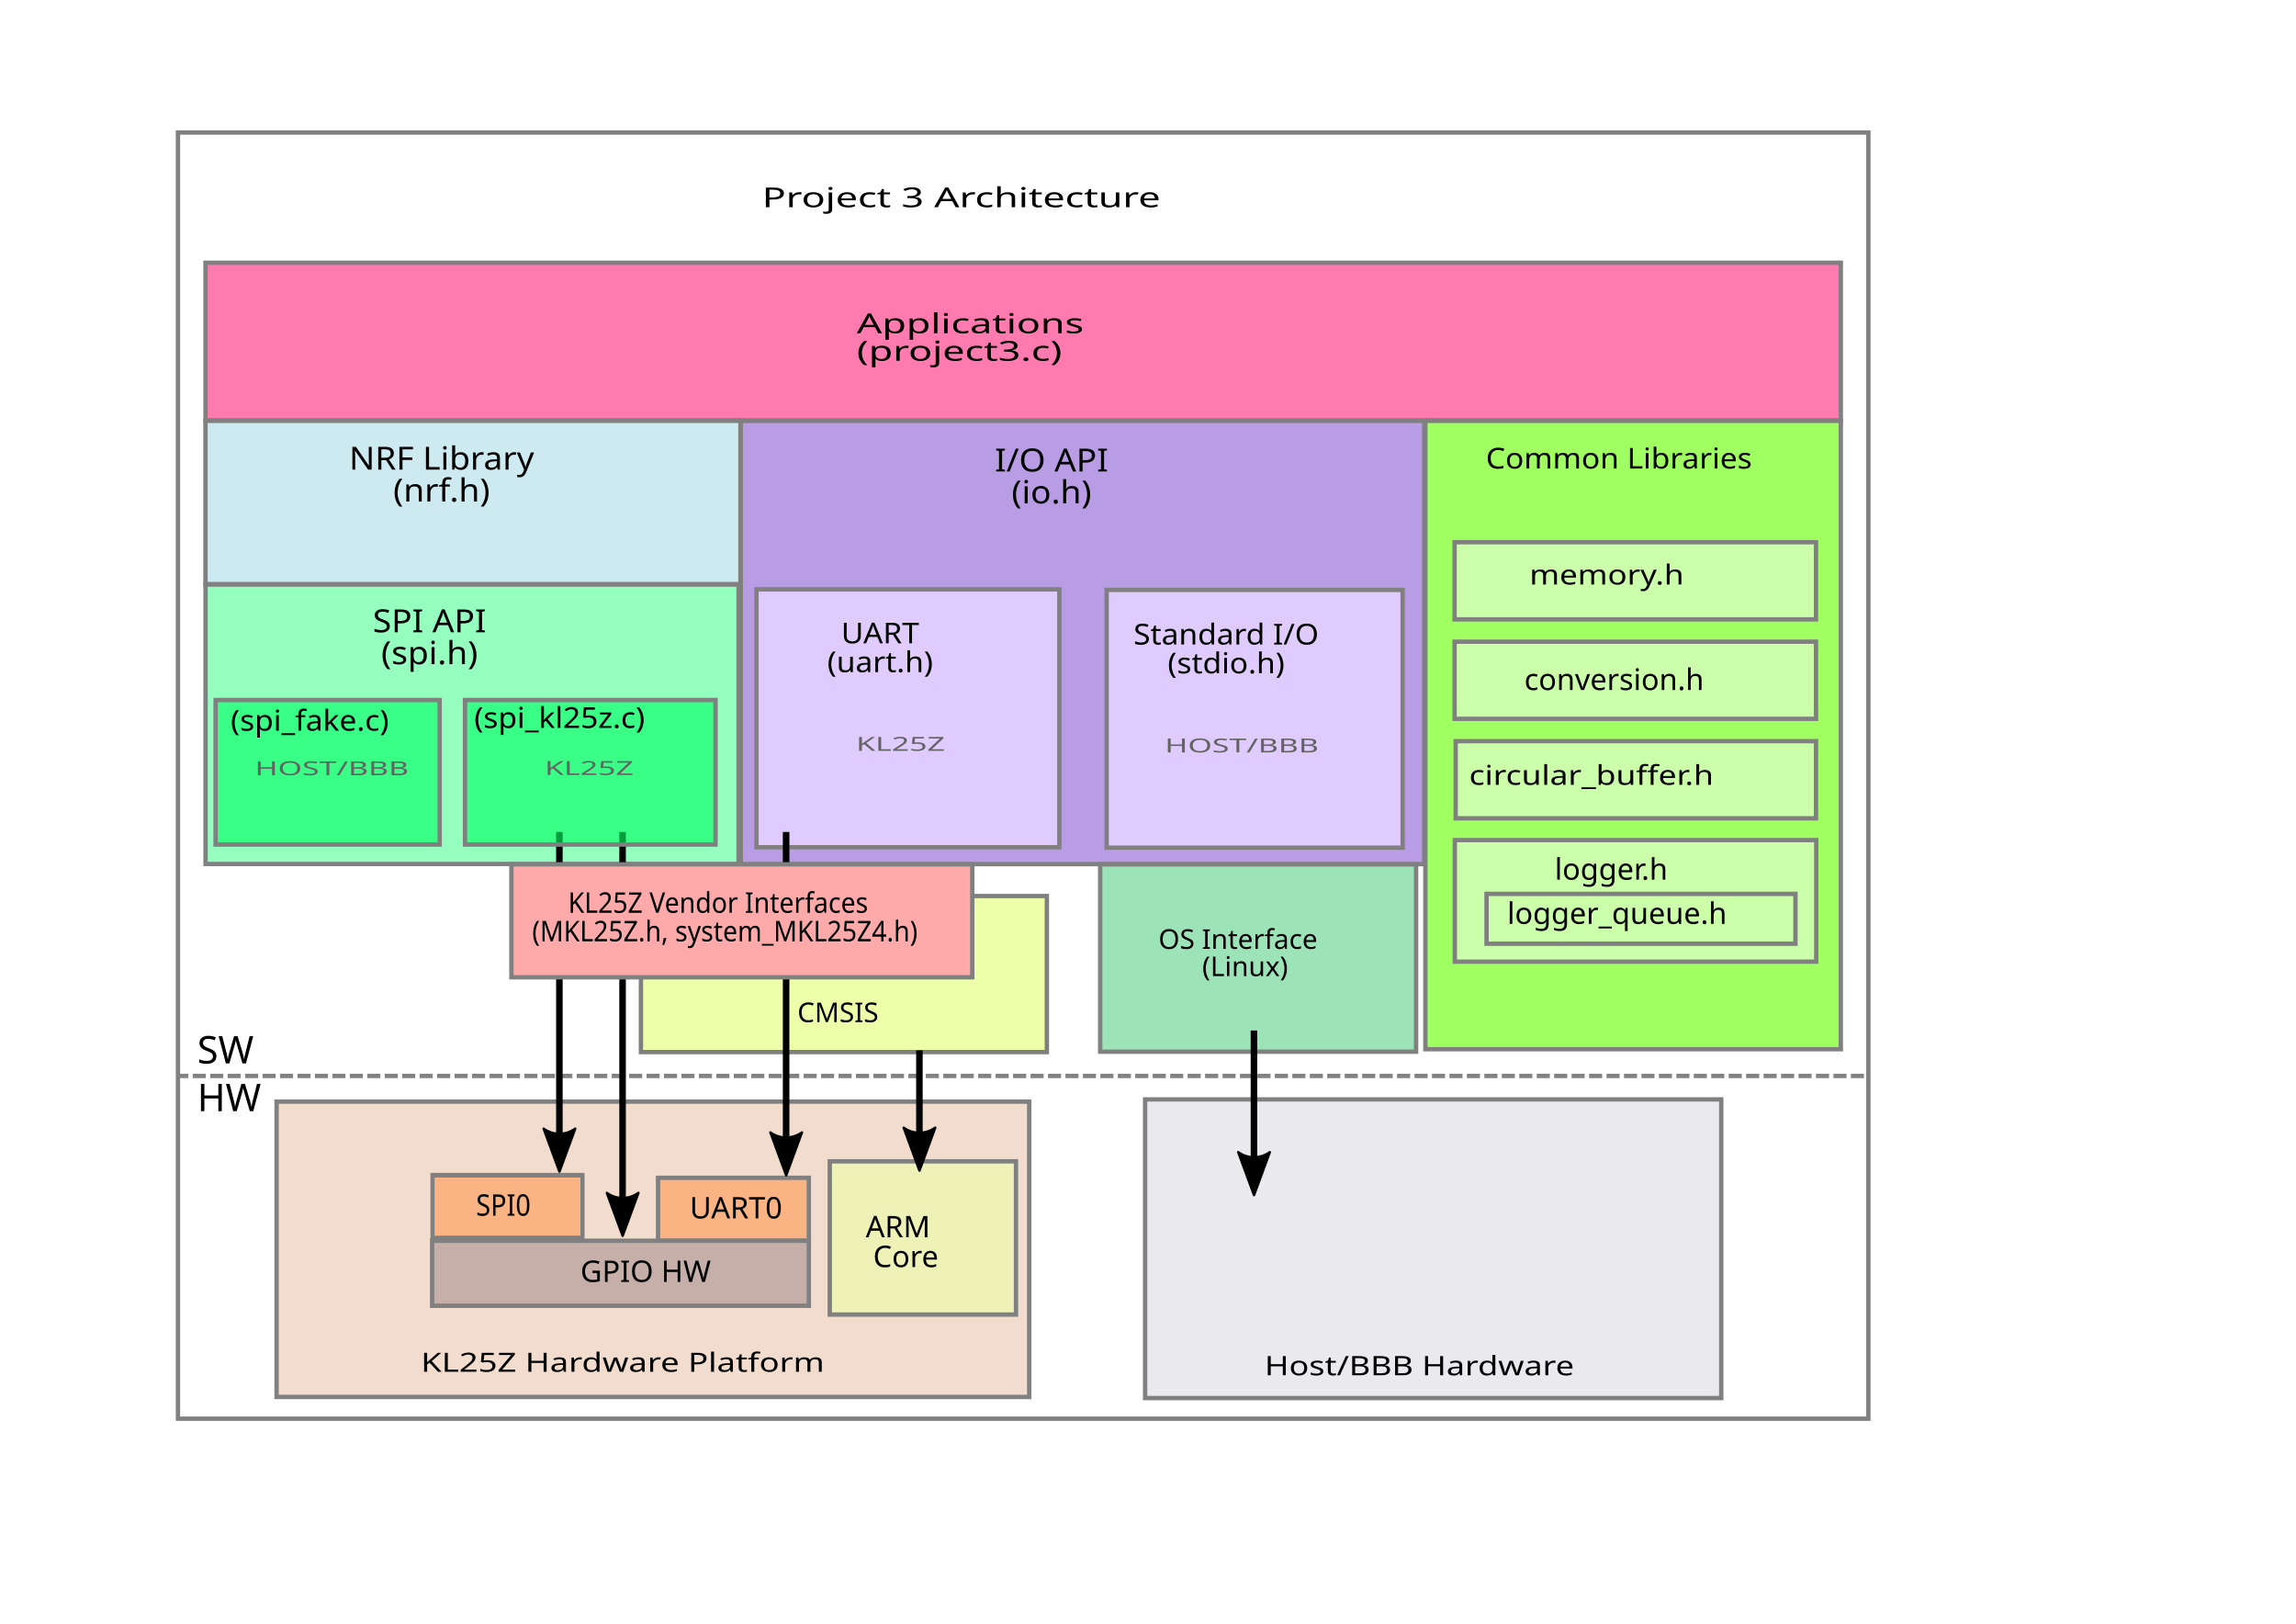
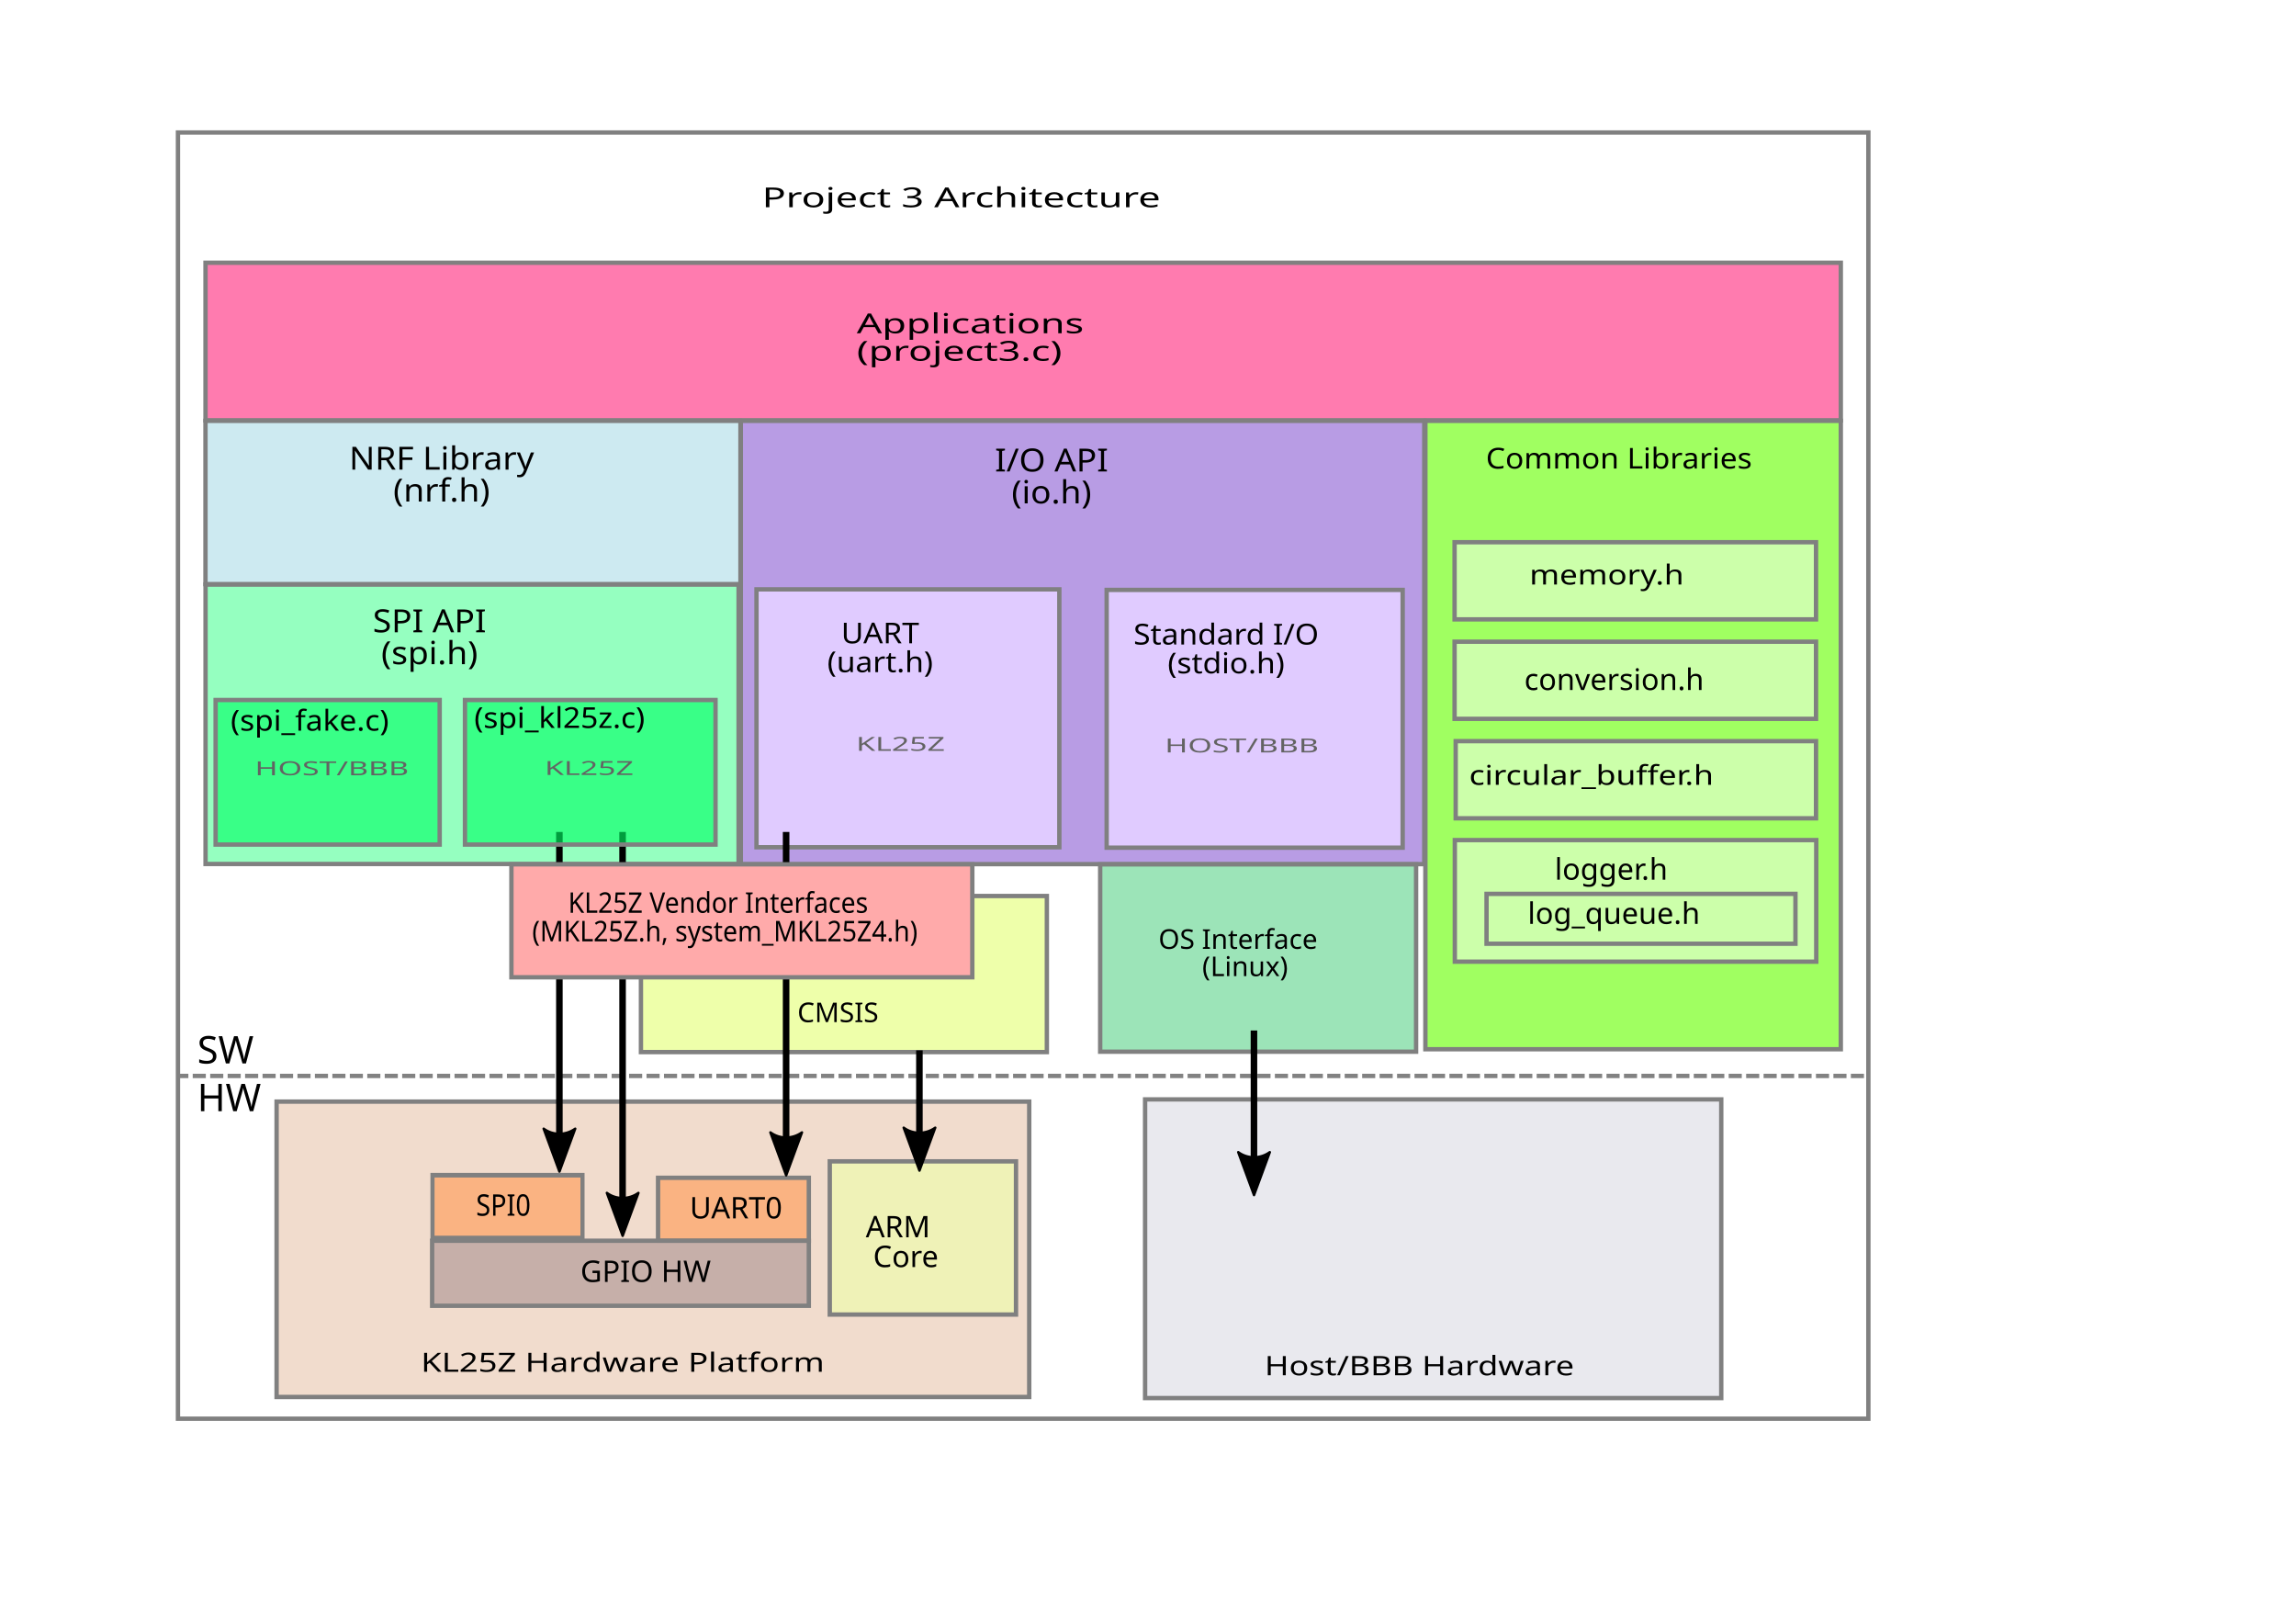
<svg xmlns="http://www.w3.org/2000/svg" width="297mm" height="210mm" viewBox="0 0 1052.362 744.094" id="svg2" version="1.1">
  <defs id="defs4">
    <marker orient="auto" refY="0.0" refX="0.0" id="Arrow2Mend" style="overflow:visible;">
      <path id="path4709" style="fill-rule:evenodd;stroke-width:0.625;stroke-linejoin:round;stroke:#000000;stroke-opacity:1;fill:#000000;fill-opacity:1" d="M 8.719,4.034 L -2.207,0.016 L 8.719,-4.002 C 6.973,-1.63 6.983,1.616 8.719,4.034 z " transform="scale(0.6) rotate(180) translate(0,0)" />
    </marker>
    <marker orient="auto" refY="0.0" refX="0.0" id="Arrow2Lend" style="overflow:visible;">
      <path id="path4703" style="fill-rule:evenodd;stroke-width:0.625;stroke-linejoin:round;stroke:#000000;stroke-opacity:1;fill:#000000;fill-opacity:1" d="M 8.719,4.034 L -2.207,0.016 L 8.719,-4.002 C 6.973,-1.63 6.983,1.616 8.719,4.034 z " transform="scale(1.1) rotate(180) translate(1,0)" />
    </marker>
    <marker orient="auto" refY="0.0" refX="0.0" id="Arrow1Lend" style="overflow:visible;">
      <path id="path4685" d="M 0.0,0.0 L 5.0,-5.0 L -12.5,0.0 L 5.0,5.0 L 0.0,0.0 z " style="fill-rule:evenodd;stroke:#000000;stroke-width:1pt;stroke-opacity:1;fill:#000000;fill-opacity:1" transform="scale(0.8) rotate(180) translate(12.5,0)" />
    </marker>
    <marker orient="auto" refY="0" refX="0" id="Arrow2Mend-4" style="overflow:visible">
      <path id="path4709-8" style="fill:#000000;fill-opacity:1;fill-rule:evenodd;stroke:#000000;stroke-width:0.625;stroke-linejoin:round;stroke-opacity:1" d="M 8.719,4.034 -2.207,0.016 8.719,-4.002 c -1.745,2.372 -1.735,5.617 -6e-7,8.035 z" transform="scale(-0.6,-0.6)" />
    </marker>
    <marker orient="auto" refY="0" refX="0" id="Arrow2Mend-4-8" style="overflow:visible">
      <path id="path4709-8-9" style="fill:#000000;fill-opacity:1;fill-rule:evenodd;stroke:#000000;stroke-width:0.625;stroke-linejoin:round;stroke-opacity:1" d="M 8.719,4.034 -2.207,0.016 8.719,-4.002 c -1.745,2.372 -1.735,5.617 -6e-7,8.035 z" transform="scale(-0.6,-0.6)" />
    </marker>
    <marker orient="auto" refY="0" refX="0" id="Arrow2Mend-4-8-7" style="overflow:visible">
      <path id="path4709-8-9-6" style="fill:#000000;fill-opacity:1;fill-rule:evenodd;stroke:#000000;stroke-width:0.625;stroke-linejoin:round;stroke-opacity:1" d="M 8.719,4.034 -2.207,0.016 8.719,-4.002 c -1.745,2.372 -1.735,5.617 -6e-7,8.035 z" transform="scale(-0.6,-0.6)" />
    </marker>
    <marker orient="auto" refY="0" refX="0" id="Arrow2Mend-4-8-7-3" style="overflow:visible">
      <path id="path4709-8-9-6-0" style="fill:#000000;fill-opacity:1;fill-rule:evenodd;stroke:#000000;stroke-width:0.625;stroke-linejoin:round;stroke-opacity:1" d="M 8.719,4.034 -2.207,0.016 8.719,-4.002 c -1.745,2.372 -1.735,5.617 -6e-7,8.035 z" transform="scale(-0.6,-0.6)" />
    </marker>
    <marker orient="auto" refY="0" refX="0" id="Arrow2Mend-4-8-7-0" style="overflow:visible">
      <path id="path4709-8-9-6-9" style="fill:#000000;fill-opacity:1;fill-rule:evenodd;stroke:#000000;stroke-width:0.625;stroke-linejoin:round;stroke-opacity:1" d="M 8.719,4.034 -2.207,0.016 8.719,-4.002 c -1.745,2.372 -1.735,5.617 -6e-7,8.035 z" transform="scale(-0.6,-0.6)" />
    </marker>
    <marker orient="auto" refY="0" refX="0" id="Arrow2Mend-4-8-7-3-6" style="overflow:visible">
      <path id="path4709-8-9-6-0-9" style="fill:#000000;fill-opacity:1;fill-rule:evenodd;stroke:#000000;stroke-width:0.625;stroke-linejoin:round;stroke-opacity:1" d="M 8.719,4.034 -2.207,0.016 8.719,-4.002 c -1.745,2.372 -1.735,5.617 -6e-7,8.035 z" transform="scale(-0.6,-0.6)" />
    </marker>
    <marker orient="auto" refY="0" refX="0" id="Arrow2Mend-4-8-7-0-5" style="overflow:visible">
      <path id="path4709-8-9-6-9-1" style="fill:#000000;fill-opacity:1;fill-rule:evenodd;stroke:#000000;stroke-width:0.625;stroke-linejoin:round;stroke-opacity:1" d="M 8.719,4.034 -2.207,0.016 8.719,-4.002 c -1.745,2.372 -1.735,5.617 -6e-7,8.035 z" transform="scale(-0.6,-0.6)" />
    </marker>
    <marker orient="auto" refY="0" refX="0" id="Arrow2Mend-4-8-7-0-0" style="overflow:visible">
      <path id="path4709-8-9-6-9-0" style="fill:#000000;fill-opacity:1;fill-rule:evenodd;stroke:#000000;stroke-width:0.625;stroke-linejoin:round;stroke-opacity:1" d="M 8.719,4.034 -2.207,0.016 8.719,-4.002 c -1.745,2.372 -1.735,5.617 -6e-7,8.035 z" transform="scale(-0.6,-0.6)" />
    </marker>
    <marker orient="auto" refY="0" refX="0" id="Arrow2Mend-4-8-7-0-0-1" style="overflow:visible">
      <path id="path4709-8-9-6-9-0-2" style="fill:#000000;fill-opacity:1;fill-rule:evenodd;stroke:#000000;stroke-width:0.625;stroke-linejoin:round;stroke-opacity:1" d="M 8.719,4.034 -2.207,0.016 8.719,-4.002 c -1.745,2.372 -1.735,5.617 -6e-7,8.035 z" transform="scale(-0.6,-0.6)" />
    </marker>
  </defs>
  <g id="layer1" transform="translate(0,-308.2677)">
    <rect style="color:#000000;clip-rule:nonzero;display:inline;overflow:visible;visibility:visible;opacity:1;isolation:auto;mix-blend-mode:normal;color-interpolation:sRGB;color-interpolation-filters:linearRGB;solid-color:#000000;solid-opacity:1;fill:#55ff99;fill-opacity:0.619;fill-rule:evenodd;stroke:#808080;stroke-width:2;stroke-linecap:butt;stroke-linejoin:miter;stroke-miterlimit:4;stroke-dasharray:none;stroke-dashoffset:0;stroke-opacity:1;color-rendering:auto;image-rendering:auto;shape-rendering:auto;text-rendering:auto;enable-background:accumulate" id="rect4136-1-2" width="244.315" height="128.071" x="94.213" y="576.132" />
    <rect style="color:#000000;clip-rule:nonzero;display:inline;overflow:visible;visibility:visible;opacity:1;isolation:auto;mix-blend-mode:normal;color-interpolation:sRGB;color-interpolation-filters:linearRGB;solid-color:#000000;solid-opacity:1;fill:#eeffaa;fill-opacity:1;fill-rule:evenodd;stroke:#808080;stroke-width:2;stroke-linecap:butt;stroke-linejoin:miter;stroke-miterlimit:4;stroke-dasharray:none;stroke-dashoffset:0;stroke-opacity:1;color-rendering:auto;image-rendering:auto;shape-rendering:auto;text-rendering:auto;enable-background:accumulate" id="rect4136-1-9-4-8-8-8-9-8" width="186.047" height="71.528" x="293.772" y="718.88" />
    <rect style="color:#000000;clip-rule:nonzero;display:inline;overflow:visible;visibility:visible;opacity:1;isolation:auto;mix-blend-mode:normal;color-interpolation:sRGB;color-interpolation-filters:linearRGB;solid-color:#000000;solid-opacity:1;fill:none;fill-opacity:0.619;fill-rule:evenodd;stroke:#808080;stroke-width:2;stroke-linecap:butt;stroke-linejoin:miter;stroke-miterlimit:4;stroke-dasharray:none;stroke-dashoffset:0;stroke-opacity:1;color-rendering:auto;image-rendering:auto;shape-rendering:auto;text-rendering:auto;enable-background:accumulate" id="rect4136" width="774.787" height="589.424" x="81.57" y="368.994" />
    <g id="g14758" transform="translate(5.303352,-8)">
      <rect y="436.674" x="88.893" height="72.226" width="749.533" id="rect4136-1-8" style="color:#000000;clip-rule:nonzero;display:inline;overflow:visible;visibility:visible;opacity:1;isolation:auto;mix-blend-mode:normal;color-interpolation:sRGB;color-interpolation-filters:linearRGB;solid-color:#000000;solid-opacity:1;fill:#ff2a7f;fill-opacity:0.619;fill-rule:evenodd;stroke:#808080;stroke-width:2;stroke-linecap:butt;stroke-linejoin:miter;stroke-miterlimit:4;stroke-dasharray:none;stroke-dashoffset:0;stroke-opacity:1;color-rendering:auto;image-rendering:auto;shape-rendering:auto;text-rendering:auto;enable-background:accumulate" />
      <text transform="scale(1.198618,0.8342944)" id="text4138" y="562.122" x="323.204" style="font-style:normal;font-variant:normal;font-weight:normal;font-stretch:normal;font-size:15.105px;line-height:100%;font-family:'Courier 10 Pitch';-inkscape-font-specification:'Courier 10 Pitch, Normal';text-align:start;letter-spacing:0px;word-spacing:0px;writing-mode:lr-tb;text-anchor:start;fill:#000000;fill-opacity:1;stroke:none;stroke-width:1px;stroke-linecap:butt;stroke-linejoin:miter;stroke-opacity:1" xml:space="preserve">
        <tspan id="tspan21177" x="323.204" y="562.122">Applications</tspan>
        <tspan id="tspan21179" x="323.204" y="577.227">(project3.c)</tspan>
      </text>
    </g>
    <rect style="color:#000000;clip-rule:nonzero;display:inline;overflow:visible;visibility:visible;opacity:1;isolation:auto;mix-blend-mode:normal;color-interpolation:sRGB;color-interpolation-filters:linearRGB;solid-color:#000000;solid-opacity:1;fill:#afdde9;fill-opacity:0.619;fill-rule:evenodd;stroke:#808080;stroke-width:2;stroke-linecap:butt;stroke-linejoin:miter;stroke-miterlimit:4;stroke-dasharray:none;stroke-dashoffset:0;stroke-opacity:1;color-rendering:auto;image-rendering:auto;shape-rendering:auto;text-rendering:auto;enable-background:accumulate" id="rect4136-1" width="245.199" height="74.817" x="94.183" y="501.132" />
    <text xml:space="preserve" style="font-style:normal;font-variant:normal;font-weight:normal;font-stretch:normal;font-size:15.105px;line-height:100%;font-family:'Courier 10 Pitch';-inkscape-font-specification:'Courier 10 Pitch, Normal';text-align:center;letter-spacing:0px;word-spacing:0px;writing-mode:lr-tb;text-anchor:middle;fill:#000000;fill-opacity:1;stroke:none;stroke-width:1px;stroke-linecap:butt;stroke-linejoin:miter;stroke-opacity:1" x="209.707" y="540.678" id="text4138-1" transform="scale(1.032873,0.968173)">
      <tspan x="209.707" y="540.678" id="tspan4163">NRF Library</tspan>
      <tspan x="209.707" y="555.783" id="tspan4666">(nrf.h)</tspan>
      <tspan x="209.707" y="570.888" id="tspan4167" />
    </text>
    <rect style="color:#000000;clip-rule:nonzero;display:inline;overflow:visible;visibility:visible;opacity:1;isolation:auto;mix-blend-mode:normal;color-interpolation:sRGB;color-interpolation-filters:linearRGB;solid-color:#000000;solid-opacity:1;fill:#8d5fd3;fill-opacity:0.619;fill-rule:evenodd;stroke:#808080;stroke-width:2;stroke-linecap:butt;stroke-linejoin:miter;stroke-miterlimit:4;stroke-dasharray:none;stroke-dashoffset:0;stroke-opacity:1;color-rendering:auto;image-rendering:auto;shape-rendering:auto;text-rendering:auto;enable-background:accumulate" id="rect4136-1-9" width="313.259" height="203.148" x="339.552" y="501.132" />
    <text xml:space="preserve" style="font-style:normal;font-variant:normal;font-weight:normal;font-stretch:normal;font-size:15.105px;line-height:100%;font-family:'Courier 10 Pitch';-inkscape-font-specification:'Courier 10 Pitch, Normal';text-align:center;letter-spacing:0px;word-spacing:0px;writing-mode:lr-tb;text-anchor:middle;fill:#000000;fill-opacity:1;stroke:none;stroke-width:1px;stroke-linecap:butt;stroke-linejoin:miter;stroke-opacity:1" x="480.386" y="541.569" id="text4138-1-8" transform="scale(1.032873,0.968173)">
      <tspan x="480.386" y="541.569" id="tspan4163-4">I/O API</tspan>
      <tspan x="480.386" y="556.674" id="tspan4668">(io.h)</tspan>
      <tspan x="480.386" y="571.779" id="tspan4167-8" />
    </text>
    <rect style="color:#000000;clip-rule:nonzero;display:inline;overflow:visible;visibility:visible;opacity:1;isolation:auto;mix-blend-mode:normal;color-interpolation:sRGB;color-interpolation-filters:linearRGB;solid-color:#000000;solid-opacity:1;fill:#66ff00;fill-opacity:0.619;fill-rule:evenodd;stroke:#808080;stroke-width:2;stroke-linecap:butt;stroke-linejoin:miter;stroke-miterlimit:4;stroke-dasharray:none;stroke-dashoffset:0;stroke-opacity:1;color-rendering:auto;image-rendering:auto;shape-rendering:auto;text-rendering:auto;enable-background:accumulate" id="rect4136-1-0" width="190.414" height="287.964" x="653.316" y="501.132" />
    <text xml:space="preserve" style="font-style:normal;font-variant:normal;font-weight:normal;font-stretch:normal;font-size:13.646px;line-height:100%;font-family:'Courier 10 Pitch';-inkscape-font-specification:'Courier 10 Pitch, Normal';text-align:start;letter-spacing:0px;word-spacing:0px;writing-mode:lr-tb;text-anchor:start;fill:#000000;fill-opacity:1;stroke:none;stroke-width:1px;stroke-linecap:butt;stroke-linejoin:miter;stroke-opacity:1" x="659.372" y="540.181" id="text4138-1-3" transform="scale(1.032873,0.968173)">
      <tspan x="659.372" y="540.181" id="tspan4167-4">Common Libraries</tspan>
      <tspan x="659.372" y="553.827" id="tspan4251" />
      <tspan x="659.372" y="567.474" id="tspan4253" />
    </text>
    <rect style="color:#000000;clip-rule:nonzero;display:inline;overflow:visible;visibility:visible;opacity:1;isolation:auto;mix-blend-mode:normal;color-interpolation:sRGB;color-interpolation-filters:linearRGB;solid-color:#000000;solid-opacity:1;fill:#e0cbff;fill-opacity:1;fill-rule:evenodd;stroke:#808080;stroke-width:2;stroke-linecap:butt;stroke-linejoin:miter;stroke-miterlimit:4;stroke-dasharray:none;stroke-dashoffset:0;stroke-opacity:1;color-rendering:auto;image-rendering:auto;shape-rendering:auto;text-rendering:auto;enable-background:accumulate" id="rect4136-1-9-4" width="138.805" height="118.188" x="346.735" y="578.348" />
    <text xml:space="preserve" style="font-style:normal;font-variant:normal;font-weight:normal;font-stretch:normal;font-size:13.646px;line-height:100%;font-family:'Courier 10 Pitch';-inkscape-font-specification:'Courier 10 Pitch, Normal';text-align:center;letter-spacing:0px;word-spacing:0px;writing-mode:lr-tb;text-anchor:middle;fill:#000000;fill-opacity:1;stroke:none;stroke-width:1px;stroke-linecap:butt;stroke-linejoin:miter;stroke-opacity:1" x="402.992" y="622.909" id="text4138-1-8-4" transform="scale(1.032873,0.968173)">
      <tspan x="402.992" y="622.909" id="tspan4594">UART</tspan>
      <tspan x="402.992" y="636.556" id="tspan21154">(uart.h)</tspan>
      <tspan x="402.992" y="650.202" id="tspan4167-8-7" />
    </text>
    <rect style="color:#000000;clip-rule:nonzero;display:inline;overflow:visible;visibility:visible;opacity:1;isolation:auto;mix-blend-mode:normal;color-interpolation:sRGB;color-interpolation-filters:linearRGB;solid-color:#000000;solid-opacity:1;fill:#e0cbff;fill-opacity:1;fill-rule:evenodd;stroke:#808080;stroke-width:2;stroke-linecap:butt;stroke-linejoin:miter;stroke-miterlimit:4;stroke-dasharray:none;stroke-dashoffset:0;stroke-opacity:1;color-rendering:auto;image-rendering:auto;shape-rendering:auto;text-rendering:auto;enable-background:accumulate" id="rect4136-1-9-4-6" width="135.676" height="118.132" x="507.228" y="578.601" />
    <text xml:space="preserve" style="font-style:normal;font-variant:normal;font-weight:normal;font-stretch:normal;font-size:13.646px;line-height:100%;font-family:'Courier 10 Pitch';-inkscape-font-specification:'Courier 10 Pitch, Normal';text-align:center;letter-spacing:0px;word-spacing:0px;writing-mode:lr-tb;text-anchor:middle;fill:#000000;fill-opacity:1;stroke:none;stroke-width:1px;stroke-linecap:butt;stroke-linejoin:miter;stroke-opacity:1" x="556.528" y="623.462" id="text4138-1-8-4-3" transform="scale(1.032873,0.968173)">
      <tspan id="tspan21169" x="556.528" y="623.462">Standard I/O</tspan>
      <tspan id="tspan21171" x="556.528" y="637.108">(stdio.h)</tspan>
      <tspan id="tspan21173" x="556.528" y="650.754" />
      <tspan id="tspan21175" x="556.528" y="664.401" />
    </text>
    <path style="fill:none;fill-rule:evenodd;stroke:#808080;stroke-width:2;stroke-linecap:butt;stroke-linejoin:miter;stroke-miterlimit:4;stroke-dasharray:6, 2;stroke-dashoffset:0;stroke-opacity:0.984" d="m 854.337,801.339 -773.272,0" id="path4442-5-8" />
    <rect style="color:#000000;clip-rule:nonzero;display:inline;overflow:visible;visibility:visible;opacity:1;isolation:auto;mix-blend-mode:normal;color-interpolation:sRGB;color-interpolation-filters:linearRGB;solid-color:#000000;solid-opacity:1;fill:#e9c6af;fill-opacity:0.619;fill-rule:evenodd;stroke:#808080;stroke-width:2;stroke-linecap:butt;stroke-linejoin:miter;stroke-miterlimit:4;stroke-dasharray:none;stroke-dashoffset:0;stroke-opacity:1;color-rendering:auto;image-rendering:auto;shape-rendering:auto;text-rendering:auto;enable-background:accumulate" id="rect4136-1-9-4-8-8" width="344.967" height="135.36" x="126.774" y="813.098" />
    <rect style="color:#000000;clip-rule:nonzero;display:inline;overflow:visible;visibility:visible;opacity:1;isolation:auto;mix-blend-mode:normal;color-interpolation:sRGB;color-interpolation-filters:linearRGB;solid-color:#000000;solid-opacity:1;fill:#ac9393;fill-opacity:0.619;fill-rule:evenodd;stroke:#808080;stroke-width:2;stroke-linecap:butt;stroke-linejoin:miter;stroke-miterlimit:4;stroke-dasharray:none;stroke-dashoffset:0;stroke-opacity:1;color-rendering:auto;image-rendering:auto;shape-rendering:auto;text-rendering:auto;enable-background:accumulate" id="rect4136-1-9-4-8-8-8" width="172.656" height="29.799" x="198.068" y="876.866" />
    <text xml:space="preserve" style="font-style:normal;font-variant:normal;font-weight:normal;font-stretch:normal;font-size:13.646px;line-height:100%;font-family:'Courier 10 Pitch';-inkscape-font-specification:'Courier 10 Pitch, Normal';text-align:start;letter-spacing:0px;word-spacing:0px;writing-mode:lr-tb;text-anchor:start;fill:#000000;fill-opacity:1;stroke:none;stroke-width:1px;stroke-linecap:butt;stroke-linejoin:miter;stroke-opacity:1" x="266.029" y="895.724" id="text4526-3-9">
      <tspan id="tspan4528-1-6" x="266.029" y="895.724">GPIO HW</tspan>
    </text>
    <rect style="color:#000000;clip-rule:nonzero;display:inline;overflow:visible;visibility:visible;opacity:1;isolation:auto;mix-blend-mode:normal;color-interpolation:sRGB;color-interpolation-filters:linearRGB;solid-color:#000000;solid-opacity:1;fill:#ff9955;fill-opacity:0.619;fill-rule:evenodd;stroke:#808080;stroke-width:2;stroke-linecap:butt;stroke-linejoin:miter;stroke-miterlimit:4;stroke-dasharray:none;stroke-dashoffset:0;stroke-opacity:1;color-rendering:auto;image-rendering:auto;shape-rendering:auto;text-rendering:auto;enable-background:accumulate" id="rect4136-1-9-4-8-8-8-4" width="69.111" height="28.789" x="301.615" y="848.018" />
    <text xml:space="preserve" style="font-style:normal;font-variant:normal;font-weight:normal;font-stretch:normal;font-size:13.646px;line-height:100%;font-family:'Courier 10 Pitch';-inkscape-font-specification:'Courier 10 Pitch, Normal';text-align:start;letter-spacing:0px;word-spacing:0px;writing-mode:lr-tb;text-anchor:start;fill:#000000;fill-opacity:1;stroke:none;stroke-width:1px;stroke-linecap:butt;stroke-linejoin:miter;stroke-opacity:1" x="316.122" y="866.616" id="text4526">
      <tspan id="tspan4528" x="316.122" y="866.616">UART0</tspan>
    </text>
    <text xml:space="preserve" style="font-style:normal;font-variant:normal;font-weight:normal;font-stretch:normal;font-size:13.646px;line-height:100%;font-family:'Courier 10 Pitch';-inkscape-font-specification:'Courier 10 Pitch, Normal';text-align:start;letter-spacing:0px;word-spacing:0px;writing-mode:lr-tb;text-anchor:start;fill:#000000;fill-opacity:1;stroke:none;stroke-width:1px;stroke-linecap:butt;stroke-linejoin:miter;stroke-opacity:1" x="171.86" y="1051.696" id="text4590" transform="scale(1.122519,0.8908537)">
      <tspan id="tspan4592" x="171.86" y="1051.696">KL25Z Hardware Platform</tspan>
    </text>
    <rect style="color:#000000;clip-rule:nonzero;display:inline;overflow:visible;visibility:visible;opacity:1;isolation:auto;mix-blend-mode:normal;color-interpolation:sRGB;color-interpolation-filters:linearRGB;solid-color:#000000;solid-opacity:1;fill:#5fd38d;fill-opacity:0.619;fill-rule:evenodd;stroke:#808080;stroke-width:2;stroke-linecap:butt;stroke-linejoin:miter;stroke-miterlimit:4;stroke-dasharray:none;stroke-dashoffset:0;stroke-opacity:1;color-rendering:auto;image-rendering:auto;shape-rendering:auto;text-rendering:auto;enable-background:accumulate" id="rect4136-1-9-4-8-6" width="144.798" height="85.863" x="504.263" y="704.365" />
    <text xml:space="preserve" style="font-style:normal;font-variant:normal;font-weight:normal;font-stretch:normal;font-size:12.5px;line-height:100%;font-family:'Courier 10 Pitch';-inkscape-font-specification:'Courier 10 Pitch, Normal';text-align:center;letter-spacing:0px;word-spacing:0px;writing-mode:lr-tb;text-anchor:middle;fill:#000000;fill-opacity:1;stroke:none;stroke-width:1px;stroke-linecap:butt;stroke-linejoin:miter;stroke-opacity:1" x="578.804" y="743.097" id="text4643">
      <tspan id="tspan4645" x="578.804" y="743.097">OS Interface</tspan>
      <tspan x="578.804" y="755.597" id="tspan4670">(Linux)</tspan>
    </text>
    <rect style="color:#000000;clip-rule:nonzero;display:inline;overflow:visible;visibility:visible;opacity:1;isolation:auto;mix-blend-mode:normal;color-interpolation:sRGB;color-interpolation-filters:linearRGB;solid-color:#000000;solid-opacity:1;fill:#dbdbe3;fill-opacity:0.619;fill-rule:evenodd;stroke:#808080;stroke-width:2;stroke-linecap:butt;stroke-linejoin:miter;stroke-miterlimit:4;stroke-dasharray:none;stroke-dashoffset:0;stroke-opacity:1;color-rendering:auto;image-rendering:auto;shape-rendering:auto;text-rendering:auto;enable-background:accumulate" id="rect4136-1-9-4-8-8-0" width="264.077" height="136.876" x="524.852" y="812.088" />
    <text xml:space="preserve" style="font-style:normal;font-variant:normal;font-weight:normal;font-stretch:normal;font-size:13.646px;line-height:100%;font-family:'Courier 10 Pitch';-inkscape-font-specification:'Courier 10 Pitch, Normal';text-align:start;letter-spacing:0px;word-spacing:0px;writing-mode:lr-tb;text-anchor:start;fill:#000000;fill-opacity:1;stroke:none;stroke-width:1px;stroke-linecap:butt;stroke-linejoin:miter;stroke-opacity:1" x="522.985" y="1040.138" id="text4662" transform="scale(1.108283,0.9022965)">
      <tspan id="tspan4664" x="522.985" y="1040.138">Host/BBB Hardware</tspan>
    </text>
    <text xml:space="preserve" style="font-style:normal;font-variant:normal;font-weight:normal;font-stretch:normal;font-size:11.25px;line-height:100%;font-family:'Courier 10 Pitch';-inkscape-font-specification:'Courier 10 Pitch, Normal';text-align:start;letter-spacing:0px;word-spacing:0px;writing-mode:lr-tb;text-anchor:start;fill:#636363;fill-opacity:1;stroke:none;stroke-width:1px;stroke-linecap:butt;stroke-linejoin:miter;stroke-opacity:1" x="309.762" y="826.326" id="text4672" transform="scale(1.266712,0.7894451)">
      <tspan id="tspan4674" x="309.762" y="826.326">KL25Z</tspan>
    </text>
    <path style="fill:none;fill-rule:evenodd;stroke:#000000;stroke-width:3;stroke-linecap:butt;stroke-linejoin:miter;stroke-miterlimit:4;stroke-dasharray:none;stroke-opacity:1;marker-end:url(#Arrow2Mend-4-8-7)" d="m 574.748,780.518 0,71.452" id="path4676-8-7-4" />
    <path style="fill:none;fill-rule:evenodd;stroke:#000000;stroke-width:3;stroke-linecap:butt;stroke-linejoin:miter;stroke-miterlimit:4;stroke-dasharray:none;stroke-opacity:1;marker-end:url(#Arrow2Mend-4-8-7-0)" d="m 285.358,689.531 0,181.103" id="path4676-8-7-4-2" />
    <rect style="color:#000000;clip-rule:nonzero;display:inline;overflow:visible;visibility:visible;opacity:1;isolation:auto;mix-blend-mode:normal;color-interpolation:sRGB;color-interpolation-filters:linearRGB;solid-color:#000000;solid-opacity:1;fill:#00ff65;fill-opacity:0.619;fill-rule:evenodd;stroke:#808080;stroke-width:2;stroke-linecap:butt;stroke-linejoin:miter;stroke-miterlimit:4;stroke-dasharray:none;stroke-dashoffset:0;stroke-opacity:1;color-rendering:auto;image-rendering:auto;shape-rendering:auto;text-rendering:auto;enable-background:accumulate" id="rect4136-1-2-4-0" width="102.699" height="66.245" x="98.829" y="629.061" />
    <text xml:space="preserve" style="font-style:normal;font-variant:normal;font-weight:normal;font-stretch:normal;font-size:11.25px;line-height:100%;font-family:'Courier 10 Pitch';-inkscape-font-specification:'Courier 10 Pitch, Normal';text-align:start;letter-spacing:0px;word-spacing:0px;writing-mode:lr-tb;text-anchor:start;fill:#636363;fill-opacity:1;stroke:none;stroke-width:1px;stroke-linecap:butt;stroke-linejoin:miter;stroke-opacity:1" x="92.224" y="840.508" id="text4672-5" transform="scale(1.266712,0.7894451)">
      <tspan id="tspan14635" style="font-style:normal;font-variant:normal;font-weight:normal;font-stretch:normal;font-size:11.25px;line-height:100%;font-family:'Courier 10 Pitch';-inkscape-font-specification:'Courier 10 Pitch, Normal';text-align:start;writing-mode:lr-tb;text-anchor:start;fill:#636363;fill-opacity:1" x="92.224" y="840.508">HOST/BBB</tspan>
    </text>
    <text xml:space="preserve" style="font-style:normal;font-variant:normal;font-weight:normal;font-stretch:normal;font-size:15.105px;line-height:100%;font-family:'Courier 10 Pitch';-inkscape-font-specification:'Courier 10 Pitch, Normal';text-align:start;letter-spacing:0px;word-spacing:0px;writing-mode:lr-tb;text-anchor:start;fill:#000000;fill-opacity:1;stroke:none;stroke-width:1px;stroke-linecap:butt;stroke-linejoin:miter;stroke-opacity:1" x="291.396" y="483.307" id="text4138-2" transform="scale(1.198618,0.8342944)">
      <tspan id="tspan4140-4" x="291.396" y="483.307">Project 3 Architecture</tspan>
    </text>
    <text xml:space="preserve" style="font-style:normal;font-variant:normal;font-weight:normal;font-stretch:normal;font-size:17.5px;line-height:125%;font-family:'Courier 10 Pitch';-inkscape-font-specification:'Courier 10 Pitch, Normal';text-align:start;letter-spacing:0px;word-spacing:0px;writing-mode:lr-tb;text-anchor:start;fill:#000000;fill-opacity:1;stroke:none;stroke-width:1px;stroke-linecap:butt;stroke-linejoin:miter;stroke-opacity:1" x="90.409" y="795.617" id="text14665">
      <tspan id="tspan14667" x="90.409" y="795.617">SW</tspan>
      <tspan x="90.409" y="817.492" id="tspan14669">HW</tspan>
    </text>
    <flowRoot xml:space="preserve" id="flowRoot14689" style="fill:black;stroke:none;stroke-opacity:1;stroke-width:1px;stroke-linejoin:miter;stroke-linecap:butt;fill-opacity:1;font-family:FreeSans;font-style:normal;font-weight:normal;font-size:15px;line-height:100%;letter-spacing:0px;word-spacing:0px;-inkscape-font-specification:'FreeSans, Normal';font-stretch:normal;font-variant:normal;text-anchor:start;text-align:start;writing-mode:lr;">
      <flowRegion id="flowRegion14691">
        <rect id="rect14693" width="931.361" height="676.802" x="-50.003" y="10.724" style="-inkscape-font-specification:'FreeSans, Normal';font-family:FreeSans;font-weight:normal;font-style:normal;font-stretch:normal;font-variant:normal;font-size:15px;text-anchor:start;text-align:start;writing-mode:lr;line-height:100%;" />
      </flowRegion>
      <flowPara id="flowPara14697" />
    </flowRoot>
    <rect style="color:#000000;clip-rule:nonzero;display:inline;overflow:visible;visibility:visible;opacity:1;isolation:auto;mix-blend-mode:normal;color-interpolation:sRGB;color-interpolation-filters:linearRGB;solid-color:#000000;solid-opacity:1;fill:#eeffaa;fill-opacity:0.619;fill-rule:evenodd;stroke:#808080;stroke-width:2;stroke-linecap:butt;stroke-linejoin:miter;stroke-miterlimit:4;stroke-dasharray:none;stroke-dashoffset:0;stroke-opacity:1;color-rendering:auto;image-rendering:auto;shape-rendering:auto;text-rendering:auto;enable-background:accumulate" id="rect4136-1-9-4-8-8-8-9" width="85.358" height="70.206" x="380.322" y="840.483" />
    <text xml:space="preserve" style="font-style:normal;font-variant:normal;font-weight:normal;font-stretch:normal;font-size:13.646px;line-height:100%;font-family:'Courier 10 Pitch';-inkscape-font-specification:'Courier 10 Pitch, Normal';text-align:center;letter-spacing:0px;word-spacing:0px;writing-mode:lr-tb;text-anchor:middle;fill:#000000;fill-opacity:1;stroke:none;stroke-width:1px;stroke-linecap:butt;stroke-linejoin:miter;stroke-opacity:1" x="424.031" y="875.284" id="text4526-3-9-7">
      <tspan id="tspan4528-1-6-4" x="424.031" y="875.284">ARM</tspan>
      <tspan x="424.031" y="888.93" id="tspan15540">Core</tspan>
    </text>
    <text xml:space="preserve" style="font-style:normal;font-variant:normal;font-weight:normal;font-stretch:normal;font-size:12.5px;line-height:100%;font-family:'Courier 10 Pitch';-inkscape-font-specification:'Courier 10 Pitch, Normal';text-align:center;letter-spacing:0px;word-spacing:0px;writing-mode:lr-tb;text-anchor:middle;fill:#000000;fill-opacity:1;stroke:none;stroke-width:1px;stroke-linecap:butt;stroke-linejoin:miter;stroke-opacity:1" x="392.196" y="776.678" id="text4526-3-9-7-3">
      <tspan x="392.196" y="776.678" id="tspan15540-9">CMSIS</tspan>
    </text>
    <rect style="color:#000000;clip-rule:nonzero;display:inline;overflow:visible;visibility:visible;opacity:1;isolation:auto;mix-blend-mode:normal;color-interpolation:sRGB;color-interpolation-filters:linearRGB;solid-color:#000000;solid-opacity:1;fill:#ccffaa;fill-opacity:1;fill-rule:evenodd;stroke:#808080;stroke-width:2;stroke-linecap:butt;stroke-linejoin:miter;stroke-miterlimit:4;stroke-dasharray:none;stroke-dashoffset:0;stroke-opacity:1;color-rendering:auto;image-rendering:auto;shape-rendering:auto;text-rendering:auto;enable-background:accumulate" id="rect4136-1-0-5-1-7-3" width="165.665" height="35.355" x="666.701" y="602.335" />
    <text xml:space="preserve" style="font-style:normal;font-variant:normal;font-weight:normal;font-stretch:normal;font-size:13.646px;line-height:100%;font-family:'Courier 10 Pitch';-inkscape-font-specification:'Courier 10 Pitch, Normal';text-align:end;letter-spacing:0px;word-spacing:0px;writing-mode:lr-tb;text-anchor:end;fill:#000000;fill-opacity:1;stroke:none;stroke-width:1px;stroke-linecap:butt;stroke-linejoin:miter;stroke-opacity:1" x="798.737" y="624.482" id="text4406">
      <tspan id="tspan4408" x="798.737" y="624.482">conversion.h</tspan>
    </text>
    <g id="g14729" transform="translate(-200.5153,-67.55839)">
      <rect y="624.31" x="867.216" height="35.355" width="165.665" id="rect4136-1-0-5-1-7" style="color:#000000;clip-rule:nonzero;display:inline;overflow:visible;visibility:visible;opacity:1;isolation:auto;mix-blend-mode:normal;color-interpolation:sRGB;color-interpolation-filters:linearRGB;solid-color:#000000;solid-opacity:1;fill:#ccffaa;fill-opacity:1;fill-rule:evenodd;stroke:#808080;stroke-width:2;stroke-linecap:butt;stroke-linejoin:miter;stroke-miterlimit:4;stroke-dasharray:none;stroke-dashoffset:0;stroke-opacity:1;color-rendering:auto;image-rendering:auto;shape-rendering:auto;text-rendering:auto;enable-background:accumulate" />
      <text transform="scale(1.079156,0.9266498)" id="text4406-5" y="694.641" x="880.632" style="font-style:normal;font-variant:normal;font-weight:normal;font-stretch:normal;font-size:13.646px;line-height:100%;font-family:'Courier 10 Pitch';-inkscape-font-specification:'Courier 10 Pitch, Normal';text-align:center;letter-spacing:0px;word-spacing:0px;writing-mode:lr-tb;text-anchor:middle;fill:#000000;fill-opacity:1;stroke:none;stroke-width:1px;stroke-linecap:butt;stroke-linejoin:miter;stroke-opacity:1" xml:space="preserve">
        <tspan id="tspan21159" x="880.632" y="694.641">memory.h</tspan>
      </text>
    </g>
    <rect style="color:#000000;clip-rule:nonzero;display:inline;overflow:visible;visibility:visible;opacity:1;isolation:auto;mix-blend-mode:normal;color-interpolation:sRGB;color-interpolation-filters:linearRGB;solid-color:#000000;solid-opacity:1;fill:#ccffaa;fill-opacity:1;fill-rule:evenodd;stroke:#808080;stroke-width:2;stroke-linecap:butt;stroke-linejoin:miter;stroke-miterlimit:4;stroke-dasharray:none;stroke-dashoffset:0;stroke-opacity:1;color-rendering:auto;image-rendering:auto;shape-rendering:auto;text-rendering:auto;enable-background:accumulate" id="rect4136-1-0-5-1-7-3-7" width="165.16" height="35.355" x="667.206" y="647.918" />
    <text xml:space="preserve" style="font-style:normal;font-variant:normal;font-weight:normal;font-stretch:normal;font-size:13.646px;line-height:100%;font-family:'Courier 10 Pitch';-inkscape-font-specification:'Courier 10 Pitch, Normal';text-align:start;letter-spacing:0px;word-spacing:0px;writing-mode:lr-tb;text-anchor:start;fill:#000000;fill-opacity:1;stroke:none;stroke-width:1px;stroke-linecap:butt;stroke-linejoin:miter;stroke-opacity:1" x="617.409" y="728.475" id="text4337" transform="scale(1.090647,0.9168865)">
      <tspan id="tspan21163" x="617.409" y="728.475">circular_buffer.h</tspan>
    </text>
    <path style="fill:none;fill-rule:evenodd;stroke:#000000;stroke-width:3;stroke-linecap:butt;stroke-linejoin:miter;stroke-miterlimit:4;stroke-dasharray:none;stroke-opacity:1;marker-end:url(#Arrow2Mend-4-8-7-3)" d="m 421.406,789.609 0,51.14" id="path4676-8-7-4-3" />
    <path style="fill:none;fill-rule:evenodd;stroke:#000000;stroke-width:3;stroke-linecap:butt;stroke-linejoin:miter;stroke-miterlimit:4;stroke-dasharray:none;stroke-opacity:1;marker-end:url(#Arrow2Mend-4-8-7-0-0)" d="m 256.39,689.531 0,151.681" id="path4676-8-7-4-2-4" />
    <rect style="color:#000000;clip-rule:nonzero;display:inline;overflow:visible;visibility:visible;opacity:1;isolation:auto;mix-blend-mode:normal;color-interpolation:sRGB;color-interpolation-filters:linearRGB;solid-color:#000000;solid-opacity:1;fill:#ccffaa;fill-opacity:1;fill-rule:evenodd;stroke:#808080;stroke-width:2;stroke-linecap:butt;stroke-linejoin:miter;stroke-miterlimit:4;stroke-dasharray:none;stroke-dashoffset:0;stroke-opacity:1;color-rendering:auto;image-rendering:auto;shape-rendering:auto;text-rendering:auto;enable-background:accumulate" id="rect4136-1-0-5-1-7-3-75" width="165.665" height="55.712" x="666.81" y="693.256" />
    <text xml:space="preserve" style="font-style:normal;font-variant:normal;font-weight:normal;font-stretch:normal;font-size:13.646px;line-height:100%;font-family:'Courier 10 Pitch';-inkscape-font-specification:'Courier 10 Pitch, Normal';text-align:end;letter-spacing:0px;word-spacing:0px;writing-mode:lr-tb;text-anchor:end;fill:#000000;fill-opacity:1;stroke:none;stroke-width:1px;stroke-linecap:butt;stroke-linejoin:miter;stroke-opacity:1" x="782.128" y="711.403" id="text4406-9">
      <tspan id="tspan4408-6" x="782.128" y="711.403">logger.h</tspan>
    </text>
    <flowRoot xml:space="preserve" id="flowRoot4337" style="fill:black;stroke:none;stroke-opacity:1;stroke-width:1px;stroke-linejoin:miter;stroke-linecap:butt;fill-opacity:1;font-family:'Courier 10 Pitch';font-style:normal;font-weight:normal;font-size:15.105px;line-height:100%;letter-spacing:0px;word-spacing:0px;-inkscape-font-specification:'Courier 10 Pitch, Normal';font-stretch:normal;font-variant:normal;text-anchor:start;text-align:start;writing-mode:lr">
      <flowRegion id="flowRegion4339">
        <rect id="rect4341" width="140" height="66.071" x="111.786" y="251.594" />
      </flowRegion>
      <flowPara id="flowPara4343" />
    </flowRoot>
    <text xml:space="preserve" style="font-style:normal;font-variant:normal;font-weight:normal;font-stretch:normal;font-size:15.105px;line-height:100%;font-family:'Courier 10 Pitch';-inkscape-font-specification:'Courier 10 Pitch, Normal';text-align:center;letter-spacing:0px;word-spacing:0px;writing-mode:lr-tb;text-anchor:middle;fill:#000000;fill-opacity:1;stroke:none;stroke-width:1px;stroke-linecap:butt;stroke-linejoin:miter;stroke-opacity:1" x="204.35" y="617.672" id="text4138-1-8-5" transform="scale(1.032873,0.968173)">
      <tspan x="204.35" y="617.672" id="tspan4163-4-4">SPI API</tspan>
      <tspan x="204.35" y="632.777" id="tspan4668-4">(spi.h)</tspan>
      <tspan x="204.35" y="647.882" id="tspan4167-8-9" />
    </text>
    <rect style="color:#000000;clip-rule:nonzero;display:inline;overflow:visible;visibility:visible;opacity:1;isolation:auto;mix-blend-mode:normal;color-interpolation:sRGB;color-interpolation-filters:linearRGB;solid-color:#000000;solid-opacity:1;fill:#00ff65;fill-opacity:0.619;fill-rule:evenodd;stroke:#808080;stroke-width:2;stroke-linecap:butt;stroke-linejoin:miter;stroke-miterlimit:4;stroke-dasharray:none;stroke-dashoffset:0;stroke-opacity:1;color-rendering:auto;image-rendering:auto;shape-rendering:auto;text-rendering:auto;enable-background:accumulate" id="rect4136-1-2-4" width="114.842" height="66.245" x="213.115" y="629.061" />
    <text xml:space="preserve" style="font-style:normal;font-variant:normal;font-weight:normal;font-stretch:normal;font-size:13.646px;line-height:100%;font-family:'Courier 10 Pitch';-inkscape-font-specification:'Courier 10 Pitch, Normal';text-align:center;letter-spacing:0px;word-spacing:0px;writing-mode:lr-tb;text-anchor:middle;fill:#000000;fill-opacity:1;stroke:none;stroke-width:1px;stroke-linecap:butt;stroke-linejoin:miter;stroke-opacity:1" x="260.712" y="662.958" id="text4138-1-8-4-8" transform="scale(1.032873,0.968173)">
      <tspan x="260.712" y="662.958" id="tspan21154-5">(spi_kl25z.c)</tspan>
      <tspan x="260.712" y="676.604" id="tspan4167-8-7-6" />
    </text>
    <text xml:space="preserve" style="font-style:normal;font-variant:normal;font-weight:normal;font-stretch:normal;font-size:13.646px;line-height:100%;font-family:'Courier 10 Pitch';-inkscape-font-specification:'Courier 10 Pitch, Normal';text-align:center;letter-spacing:0px;word-spacing:0px;writing-mode:lr-tb;text-anchor:middle;fill:#000000;fill-opacity:1;stroke:none;stroke-width:1px;stroke-linecap:butt;stroke-linejoin:miter;stroke-opacity:1" x="146.329" y="664.253" id="text4138-1-8-4-8-5" transform="scale(1.032873,0.968173)">
      <tspan x="146.329" y="664.253" id="tspan4167-8-7-6-9">(spi_fake.c)</tspan>
    </text>
    <text xml:space="preserve" style="font-style:normal;font-variant:normal;font-weight:normal;font-stretch:normal;font-size:11.25px;line-height:100%;font-family:'Courier 10 Pitch';-inkscape-font-specification:'Courier 10 Pitch, Normal';text-align:start;letter-spacing:0px;word-spacing:0px;writing-mode:lr-tb;text-anchor:start;fill:#636363;fill-opacity:1;stroke:none;stroke-width:1px;stroke-linecap:butt;stroke-linejoin:miter;stroke-opacity:1" x="421.479" y="827.263" id="text4672-5-0" transform="scale(1.266712,0.7894451)">
      <tspan id="tspan14635-7" style="font-style:normal;font-variant:normal;font-weight:normal;font-stretch:normal;font-size:11.25px;line-height:100%;font-family:'Courier 10 Pitch';-inkscape-font-specification:'Courier 10 Pitch, Normal';text-align:start;writing-mode:lr-tb;text-anchor:start;fill:#636363;fill-opacity:1" x="421.479" y="827.263">HOST/BBB</tspan>
    </text>
    <text xml:space="preserve" style="font-style:normal;font-variant:normal;font-weight:normal;font-stretch:normal;font-size:11.25px;line-height:100%;font-family:'Courier 10 Pitch';-inkscape-font-specification:'Courier 10 Pitch, Normal';text-align:start;letter-spacing:0px;word-spacing:0px;writing-mode:lr-tb;text-anchor:start;fill:#636363;fill-opacity:1;stroke:none;stroke-width:1px;stroke-linecap:butt;stroke-linejoin:miter;stroke-opacity:1" x="197.074" y="840.351" id="text4672-5-6" transform="scale(1.266712,0.7894451)">
      <tspan id="tspan14635-3" style="font-style:normal;font-variant:normal;font-weight:normal;font-stretch:normal;font-size:11.25px;line-height:100%;font-family:'Courier 10 Pitch';-inkscape-font-specification:'Courier 10 Pitch, Normal';text-align:start;writing-mode:lr-tb;text-anchor:start;fill:#636363;fill-opacity:1" x="197.074" y="840.351">KL25Z</tspan>
    </text>
    <g id="g4547" transform="matrix(0.8891515,0,0,1,80.65751,6)">
      <rect y="840.825" x="132.23" height="28.789" width="77.326" id="rect4136-1-9-4-8-8-8-4-5" style="color:#000000;clip-rule:nonzero;display:inline;overflow:visible;visibility:visible;opacity:1;isolation:auto;mix-blend-mode:normal;color-interpolation:sRGB;color-interpolation-filters:linearRGB;solid-color:#000000;solid-opacity:1;fill:#ff9955;fill-opacity:0.619;fill-rule:evenodd;stroke:#808080;stroke-width:2.121;stroke-linecap:butt;stroke-linejoin:miter;stroke-miterlimit:4;stroke-dasharray:none;stroke-dashoffset:0;stroke-opacity:1;color-rendering:auto;image-rendering:auto;shape-rendering:auto;text-rendering:auto;enable-background:accumulate" />
      <text id="text4526-0" y="859.381" x="154.676" style="font-style:normal;font-variant:normal;font-weight:normal;font-stretch:normal;font-size:13.646px;line-height:100%;font-family:'Courier 10 Pitch';-inkscape-font-specification:'Courier 10 Pitch, Normal';text-align:start;letter-spacing:0px;word-spacing:0px;writing-mode:lr-tb;text-anchor:start;fill:#000000;fill-opacity:1;stroke:none;stroke-width:1px;stroke-linecap:butt;stroke-linejoin:miter;stroke-opacity:1" xml:space="preserve">
        <tspan y="859.381" x="154.676" id="tspan4528-8">SPI0</tspan>
      </text>
    </g>
    <path style="fill:none;fill-rule:evenodd;stroke:#000000;stroke-width:3;stroke-linecap:butt;stroke-linejoin:miter;stroke-miterlimit:4;stroke-dasharray:none;stroke-opacity:1;marker-end:url(#Arrow2Mend-4-8-7-0-0-1)" d="m 360.312,689.531 0,153.382" id="path4676-8-7-4-2-4-2" />
    <rect style="color:#000000;clip-rule:nonzero;display:inline;overflow:visible;visibility:visible;opacity:1;isolation:auto;mix-blend-mode:normal;color-interpolation:sRGB;color-interpolation-filters:linearRGB;solid-color:#000000;solid-opacity:1;fill:#ffaaaa;fill-opacity:1;fill-rule:evenodd;stroke:#808080;stroke-width:2;stroke-linecap:butt;stroke-linejoin:miter;stroke-miterlimit:4;stroke-dasharray:none;stroke-dashoffset:0;stroke-opacity:1;color-rendering:auto;image-rendering:auto;shape-rendering:auto;text-rendering:auto;enable-background:accumulate" id="rect4136-1-9-4-8" width="211.251" height="51.763" x="234.403" y="704.365" />
    <text xml:space="preserve" style="font-style:normal;font-variant:normal;font-weight:normal;font-stretch:normal;font-size:12.5px;line-height:100%;font-family:'Courier 10 Pitch';-inkscape-font-specification:'Courier 10 Pitch, Normal';text-align:center;letter-spacing:0px;word-spacing:0px;writing-mode:lr-tb;text-anchor:middle;fill:#000000;fill-opacity:1;stroke:none;stroke-width:1px;stroke-linecap:butt;stroke-linejoin:miter;stroke-opacity:1" x="355.396" y="695.156" id="text4138-1-8-4-5" transform="scale(0.9567519,1.045203)">
      <tspan x="355.396" y="695.156" id="tspan4163-4-4-7">KL25Z Vendor Interfaces</tspan>
      <tspan x="355.396" y="707.656" id="tspan4167-8-7-4">(MKL25Z.h, system_MKL25Z4.h)</tspan>
    </text>
    <rect style="color:#000000;clip-rule:nonzero;display:inline;overflow:visible;visibility:visible;opacity:1;isolation:auto;mix-blend-mode:normal;color-interpolation:sRGB;color-interpolation-filters:linearRGB;solid-color:#000000;solid-opacity:1;fill:#ccffaa;fill-opacity:1;fill-rule:evenodd;stroke:#808080;stroke-width:2;stroke-linecap:butt;stroke-linejoin:miter;stroke-miterlimit:4;stroke-dasharray:none;stroke-dashoffset:0;stroke-opacity:1;color-rendering:auto;image-rendering:auto;shape-rendering:auto;text-rendering:auto;enable-background:accumulate" id="rect4136-1-0-5-1-7-3-7-6" width="141.588" height="22.855" x="681.349" y="717.899" />
-     <text xml:space="preserve" style="font-style:normal;font-variant:normal;font-weight:normal;font-stretch:normal;font-size:13.646px;line-height:100%;font-family:'Courier 10 Pitch';-inkscape-font-specification:'Courier 10 Pitch, Normal';text-align:end;letter-spacing:0px;word-spacing:0px;writing-mode:lr-tb;text-anchor:end;fill:#000000;fill-opacity:1;stroke:none;stroke-width:1px;stroke-linecap:butt;stroke-linejoin:miter;stroke-opacity:1" x="809.255" y="731.646" id="text4406-9-9">
-       <tspan id="tspan4408-6-1" x="809.255" y="731.646">logger_queue.h</tspan>
+     <text xml:space="preserve" style="font-style:normal;font-variant:normal;font-weight:normal;font-stretch:normal;font-size:13.646px;line-height:100%;font-family:'Courier 10 Pitch';-inkscape-font-specification:'Courier 10 Pitch, Normal';text-align:end;letter-spacing:0px;word-spacing:0px;writing-mode:lr-tb;text-anchor:end;fill:#000000;fill-opacity:1;stroke:none;stroke-width:1px;stroke-linecap:butt;stroke-linejoin:miter;stroke-opacity:1" x="796.942" y="731.646" id="text4406-9-9">
+       <tspan id="tspan4408-6-1" x="796.942" y="731.646">log_queue.h</tspan>
    </text>
  </g>
</svg>
